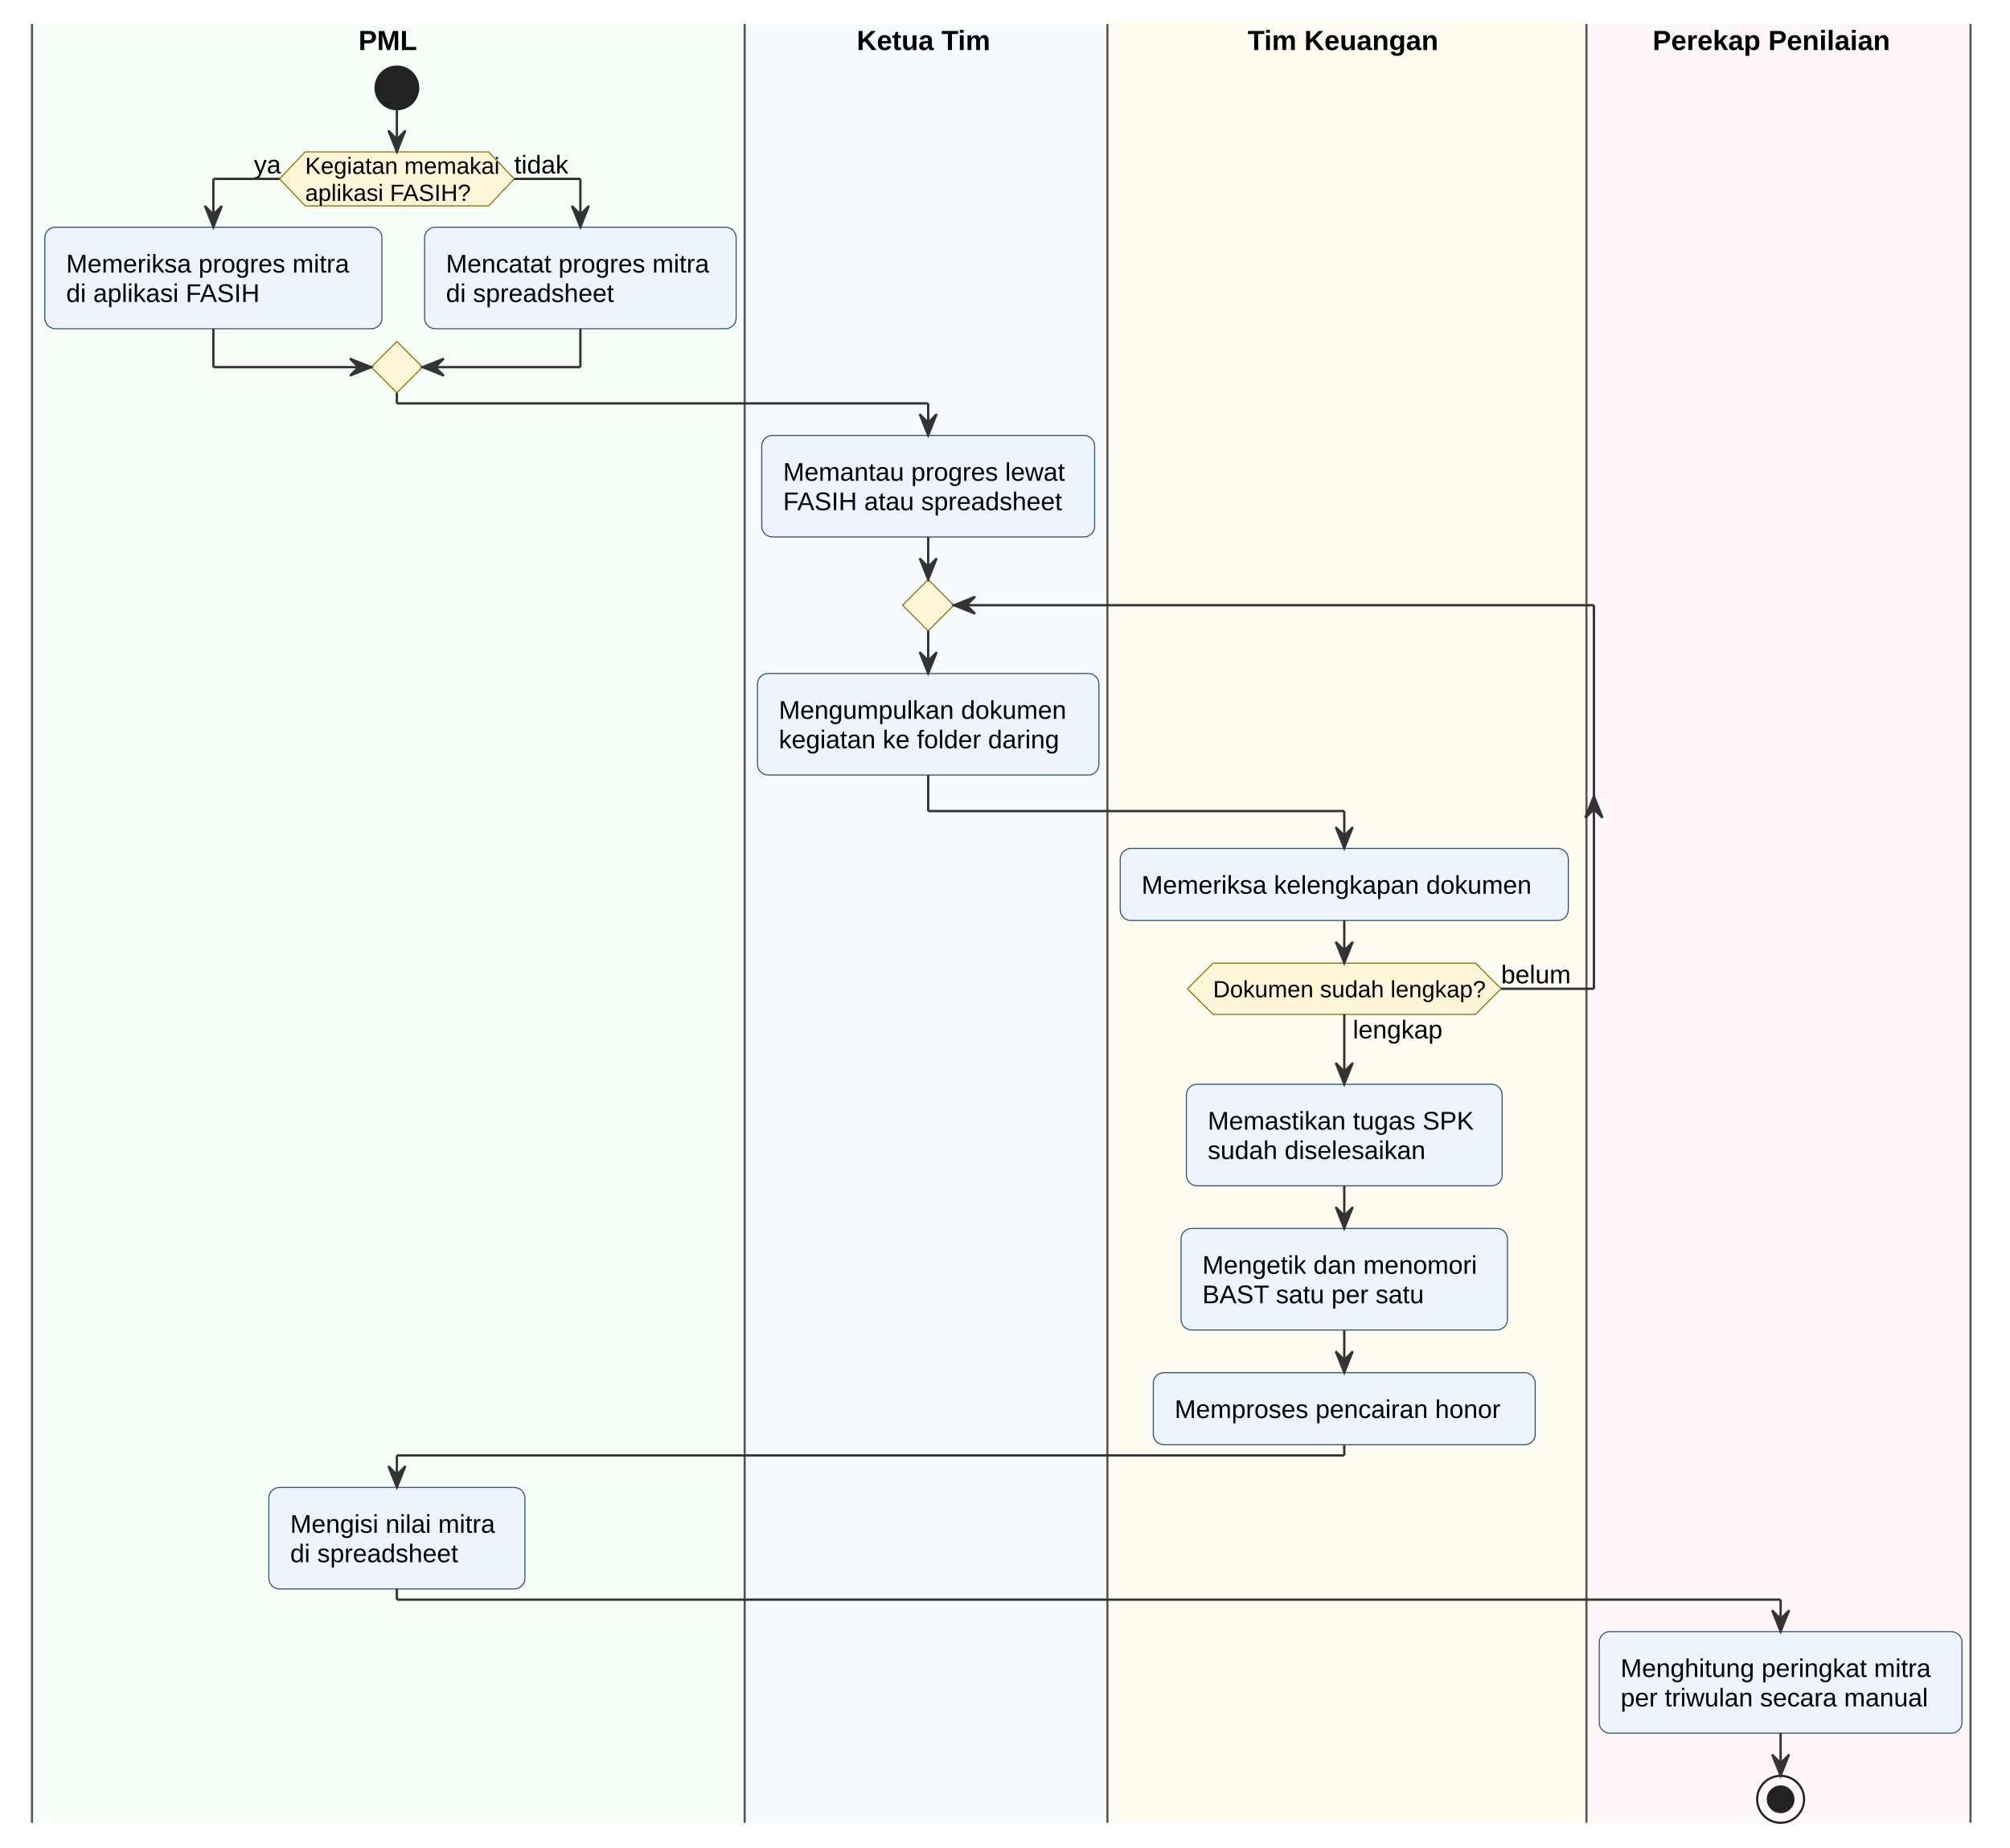
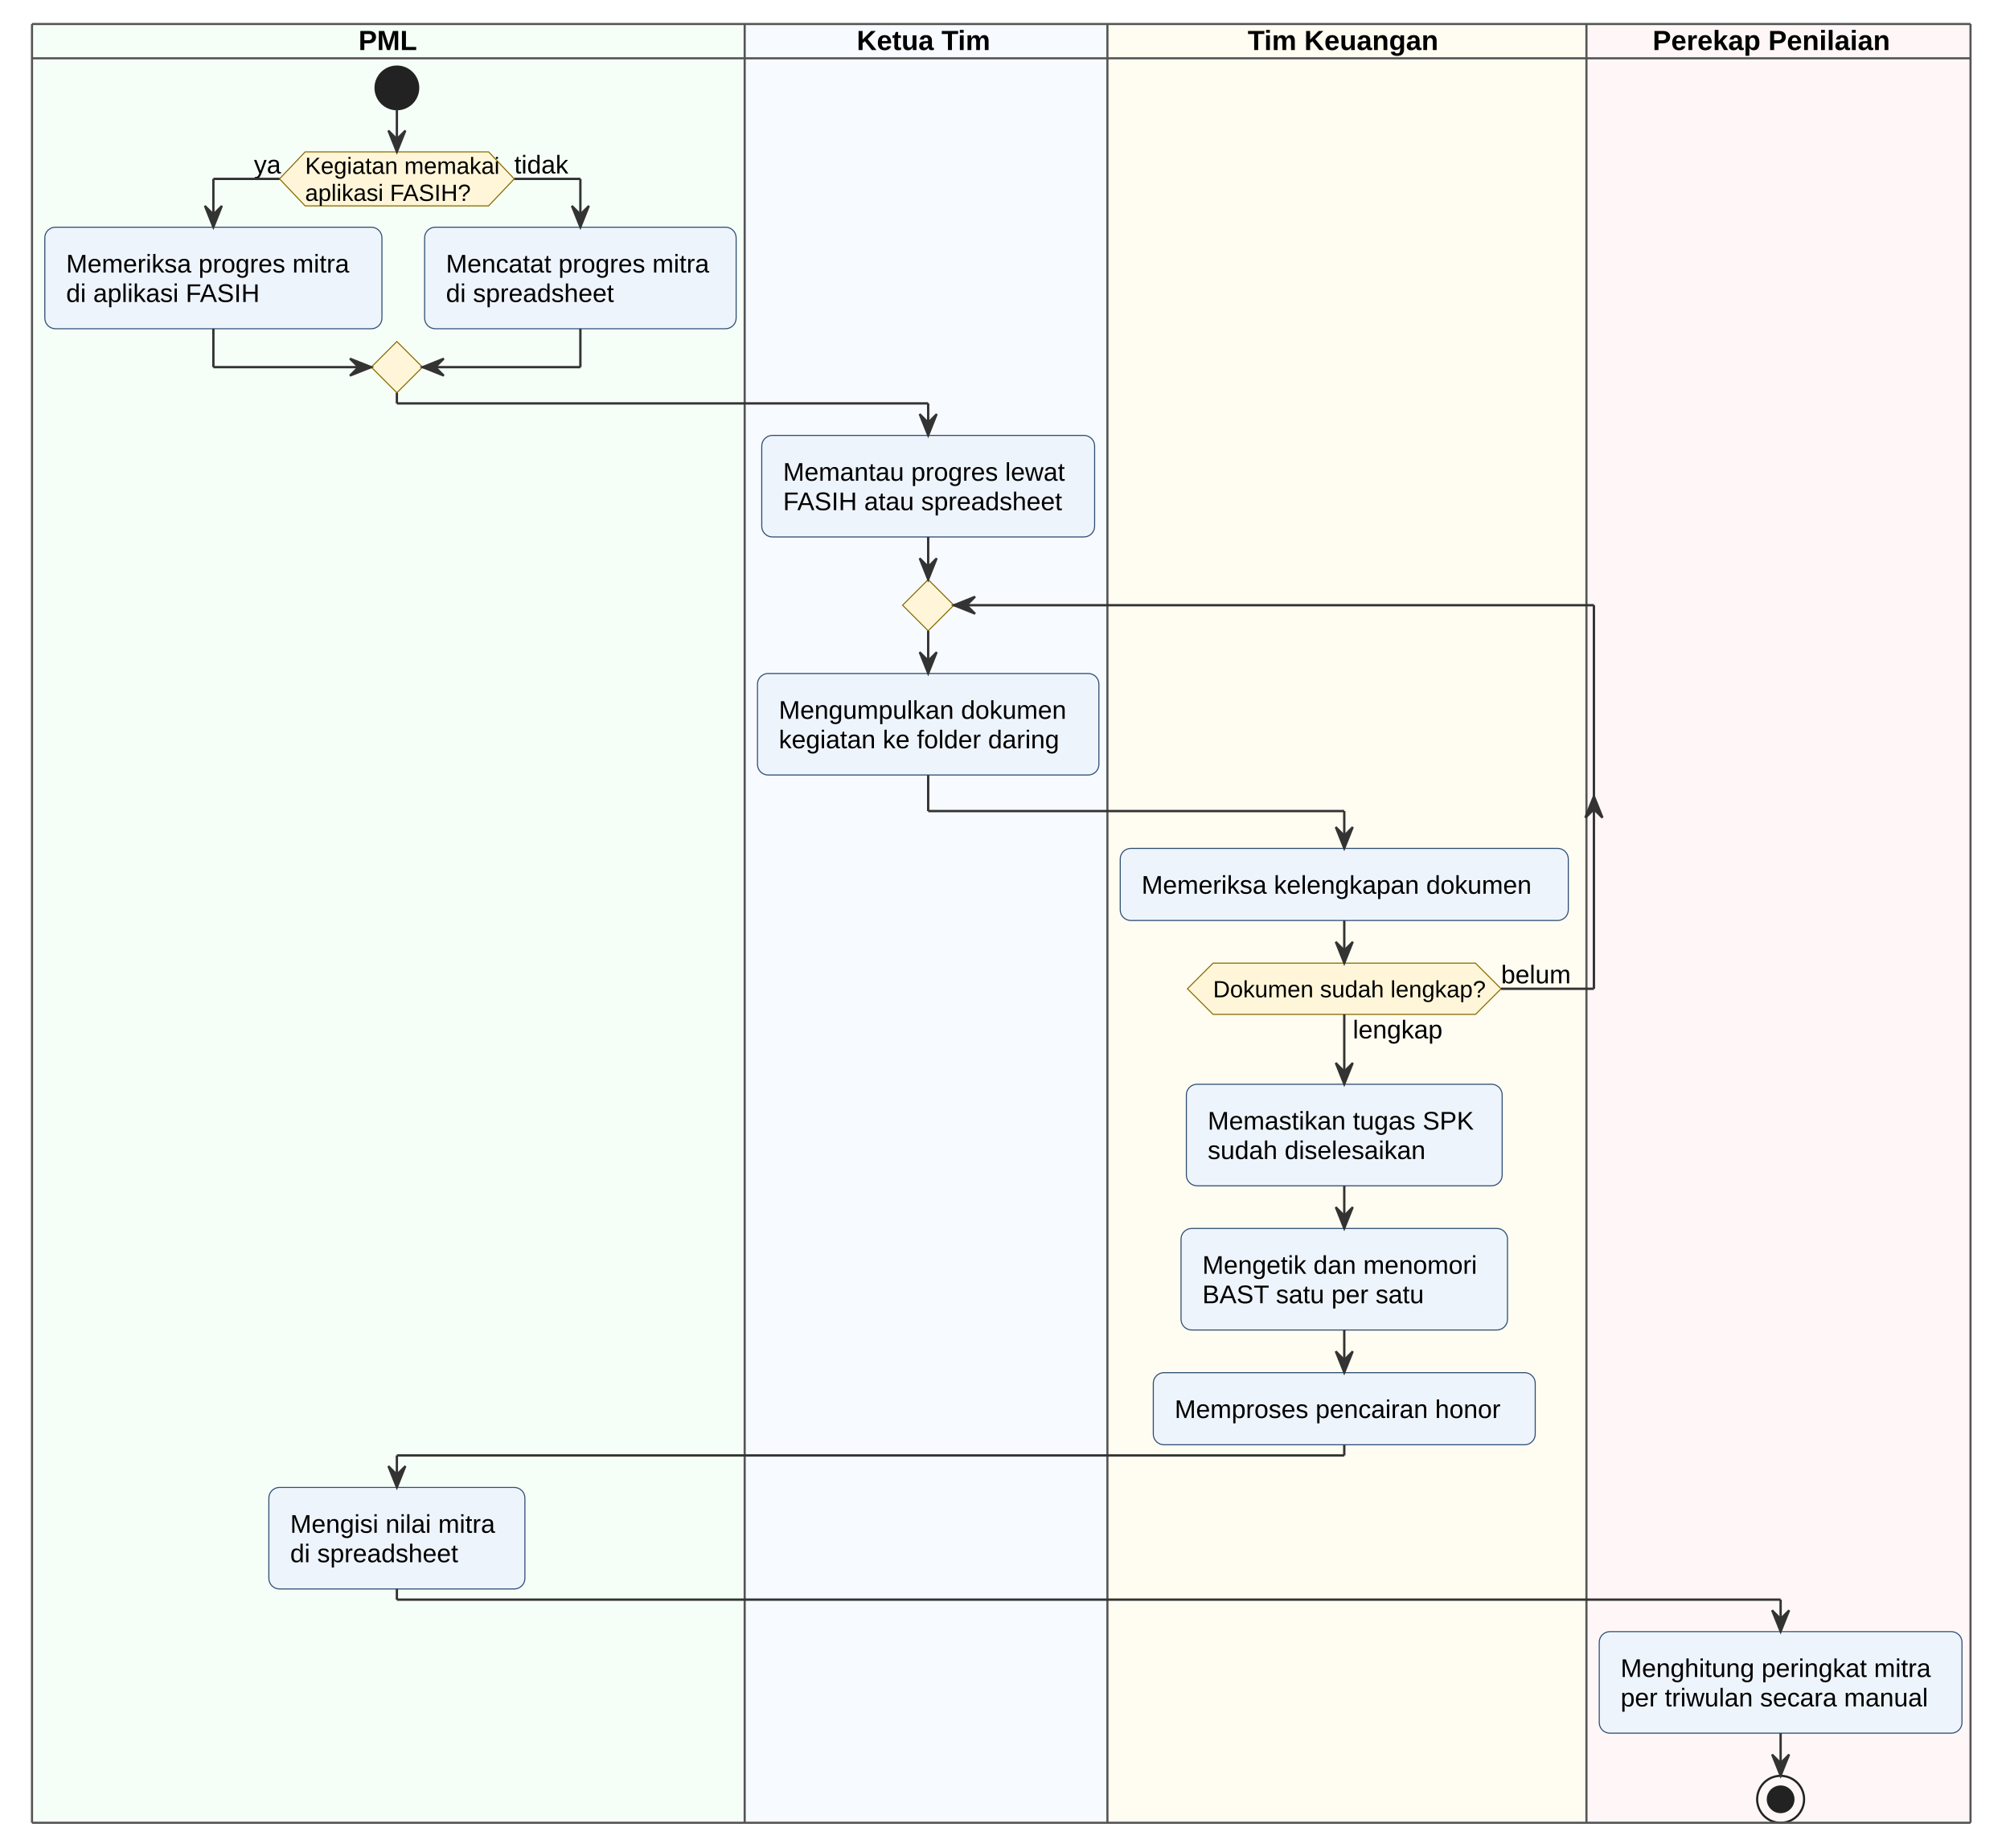
<svg xmlns="http://www.w3.org/2000/svg" contentStyleType="text/css" height="866px" preserveAspectRatio="none" style="width:942px;height:866px;background:#FFFFFF;" version="1.1" viewBox="0 0 942 866" width="942px" zoomAndPan="magnify">
  <defs />
  <g>
    <rect fill="none" height="14.949" style="stroke:none;stroke-width:1.0;" width="909.5" x="15" y="11.255" />
    <rect fill="#F6FFF7" height="843.183" style="stroke:#F6FFF7;stroke-width:1.0;" width="334" x="15" y="11.255" />
    <ellipse cx="186" cy="41.204" fill="#222222" rx="10" ry="10" style="stroke:#222222;stroke-width:1.0;" />
    <polygon fill="#FFF6D9" points="143,71.204,229,71.204,241,83.853,229,96.501,143,96.501,131,83.853,143,71.204" style="stroke:#8A6D00;stroke-width:0.5;" />
    <text fill="#000000" font-family="Arial" font-size="11" lengthAdjust="spacing" textLength="86" x="143" y="81.522">Kegiatan memakai</text>
    <text fill="#000000" font-family="Arial" font-size="11" lengthAdjust="spacing" textLength="74" x="143" y="94.17">aplikasi FASIH?</text>
    <text fill="#000000" font-family="Arial" font-size="12" lengthAdjust="spacing" textLength="12" x="119" y="81.31">ya</text>
    <text fill="#000000" font-family="Arial" font-size="12" lengthAdjust="spacing" textLength="26" x="241" y="81.31">tidak</text>
    <rect fill="#EEF4FB" height="47.598" rx="5" ry="5" style="stroke:#2F4F75;stroke-width:0.5;" width="158" x="21" y="106.501" />
    <text fill="#000000" font-family="Arial" font-size="12" lengthAdjust="spacing" textLength="138" x="31" y="127.757">Memeriksa progres mitra</text>
    <text fill="#000000" font-family="Arial" font-size="12" lengthAdjust="spacing" textLength="93" x="31" y="141.556">di aplikasi FASIH</text>
    <rect fill="#EEF4FB" height="47.598" rx="5" ry="5" style="stroke:#2F4F75;stroke-width:0.5;" width="146" x="199" y="106.501" />
    <text fill="#000000" font-family="Arial" font-size="12" lengthAdjust="spacing" textLength="126" x="209" y="127.757">Mencatat progres mitra</text>
    <text fill="#000000" font-family="Arial" font-size="12" lengthAdjust="spacing" textLength="83" x="209" y="141.556">di spreadsheet</text>
    <polygon fill="#FFF6D9" points="186,160.099,198,172.099,186,184.099,174,172.099,186,160.099" style="stroke:#8A6D00;stroke-width:0.5;" />
    <rect fill="#EEF4FB" height="47.598" rx="5" ry="5" style="stroke:#2F4F75;stroke-width:0.5;" width="120" x="126" y="697.243" />
    <text fill="#000000" font-family="Arial" font-size="12" lengthAdjust="spacing" textLength="100" x="136" y="718.499">Mengisi nilai mitra</text>
    <text fill="#000000" font-family="Arial" font-size="12" lengthAdjust="spacing" textLength="83" x="136" y="732.297">di spreadsheet</text>
    <line style="stroke:#555555;stroke-width:1.0;" x1="15" x2="15" y1="11.255" y2="854.438" />
    <rect fill="#F7FAFF" height="843.183" style="stroke:#F7FAFF;stroke-width:1.0;" width="170" x="349" y="11.255" />
    <rect fill="#EEF4FB" height="47.598" rx="5" ry="5" style="stroke:#2F4F75;stroke-width:0.5;" width="156" x="357" y="204.099" />
    <text fill="#000000" font-family="Arial" font-size="12" lengthAdjust="spacing" textLength="136" x="367" y="225.355">Memantau progres lewat</text>
    <text fill="#000000" font-family="Arial" font-size="12" lengthAdjust="spacing" textLength="134" x="367" y="239.154">FASIH atau spreadsheet</text>
    <rect fill="#EEF4FB" height="47.598" rx="5" ry="5" style="stroke:#2F4F75;stroke-width:0.5;" width="160" x="355" y="315.697" />
    <text fill="#000000" font-family="Arial" font-size="12" lengthAdjust="spacing" textLength="140" x="365" y="336.953">Mengumpulkan dokumen</text>
    <text fill="#000000" font-family="Arial" font-size="12" lengthAdjust="spacing" textLength="135" x="365" y="350.752">kegiatan ke folder daring</text>
    <polygon fill="#FFF6D9" points="435,271.697,447,283.697,435,295.697,423,283.697,435,271.697" style="stroke:#8A6D00;stroke-width:0.5;" />
    <line style="stroke:#555555;stroke-width:1.0;" x1="349" x2="349" y1="11.255" y2="854.438" />
    <rect fill="#FFFDF2" height="843.183" style="stroke:#FFFDF2;stroke-width:1.0;" width="224.5" x="519" y="11.255" />
    <rect fill="#EEF4FB" height="33.799" rx="5" ry="5" style="stroke:#2F4F75;stroke-width:0.5;" width="210" x="525" y="397.694" />
    <text fill="#000000" font-family="Arial" font-size="12" lengthAdjust="spacing" textLength="190" x="535" y="418.95">Memeriksa kelengkapan dokumen</text>
    <polygon fill="#FFF6D9" points="568.5,451.493,691.5,451.493,703.5,463.493,691.5,475.493,568.5,475.493,556.5,463.493,568.5,451.493" style="stroke:#8A6D00;stroke-width:0.5;" />
    <text fill="#000000" font-family="Arial" font-size="12" lengthAdjust="spacing" textLength="44" x="634" y="486.748">lengkap</text>
    <text fill="#000000" font-family="Arial" font-size="11" lengthAdjust="spacing" textLength="123" x="568.5" y="467.486">Dokumen sudah lengkap?</text>
    <text fill="#000000" font-family="Arial" font-size="12" lengthAdjust="spacing" textLength="35" x="703.5" y="460.95">belum</text>
    <rect fill="#EEF4FB" height="47.598" rx="5" ry="5" style="stroke:#2F4F75;stroke-width:0.5;" width="148" x="556" y="508.248" />
    <text fill="#000000" font-family="Arial" font-size="12" lengthAdjust="spacing" textLength="128" x="566" y="529.504">Memastikan tugas SPK</text>
    <text fill="#000000" font-family="Arial" font-size="12" lengthAdjust="spacing" textLength="109" x="566" y="543.303">sudah diselesaikan</text>
    <rect fill="#EEF4FB" height="47.598" rx="5" ry="5" style="stroke:#2F4F75;stroke-width:0.5;" width="153" x="553.5" y="575.846" />
    <text fill="#000000" font-family="Arial" font-size="12" lengthAdjust="spacing" textLength="133" x="563.5" y="597.102">Mengetik dan menomori</text>
    <text fill="#000000" font-family="Arial" font-size="12" lengthAdjust="spacing" textLength="105" x="563.5" y="610.901">BAST satu per satu</text>
    <rect fill="#EEF4FB" height="33.799" rx="5" ry="5" style="stroke:#2F4F75;stroke-width:0.5;" width="179" x="540.5" y="643.444" />
    <text fill="#000000" font-family="Arial" font-size="12" lengthAdjust="spacing" textLength="159" x="550.5" y="664.7">Memproses pencairan honor</text>
    <line style="stroke:#555555;stroke-width:1.0;" x1="519" x2="519" y1="11.255" y2="854.438" />
    <rect fill="#FFF7F7" height="843.183" style="stroke:#FFF7F7;stroke-width:1.0;" width="180" x="743.5" y="11.255" />
    <rect fill="#EEF4FB" height="47.598" rx="5" ry="5" style="stroke:#2F4F75;stroke-width:0.5;" width="170" x="749.5" y="764.84" />
    <text fill="#000000" font-family="Arial" font-size="12" lengthAdjust="spacing" textLength="149" x="759.5" y="786.096">Menghitung peringkat mitra</text>
    <text fill="#000000" font-family="Arial" font-size="12" lengthAdjust="spacing" textLength="150" x="759.5" y="799.895">per triwulan secara manual</text>
    <ellipse cx="834.5" cy="843.438" fill="none" rx="11" ry="11" style="stroke:#222222;stroke-width:1.0;" />
    <ellipse cx="834.5" cy="843.438" fill="#222222" rx="6" ry="6" style="stroke:#222222;stroke-width:1.0;" />
    <line style="stroke:#555555;stroke-width:1.0;" x1="743.5" x2="743.5" y1="11.255" y2="854.438" />
    <line style="stroke:#555555;stroke-width:1.0;" x1="923.5" x2="923.5" y1="11.255" y2="854.438" />
    <line style="stroke:#333333;stroke-width:1.1;" x1="131" x2="100" y1="83.853" y2="83.853" />
    <line style="stroke:#333333;stroke-width:1.1;" x1="100" x2="100" y1="83.853" y2="106.501" />
    <polygon fill="#333333" points="96,96.501,100,106.501,104,96.501,100,100.501" style="stroke:#333333;stroke-width:1.0;" />
    <line style="stroke:#333333;stroke-width:1.1;" x1="241" x2="272" y1="83.853" y2="83.853" />
    <line style="stroke:#333333;stroke-width:1.1;" x1="272" x2="272" y1="83.853" y2="106.501" />
    <polygon fill="#333333" points="268,96.501,272,106.501,276,96.501,272,100.501" style="stroke:#333333;stroke-width:1.0;" />
    <line style="stroke:#333333;stroke-width:1.1;" x1="100" x2="100" y1="154.099" y2="172.099" />
    <line style="stroke:#333333;stroke-width:1.1;" x1="100" x2="174" y1="172.099" y2="172.099" />
    <polygon fill="#333333" points="164,168.099,174,172.099,164,176.099,168,172.099" style="stroke:#333333;stroke-width:1.0;" />
    <line style="stroke:#333333;stroke-width:1.1;" x1="272" x2="272" y1="154.099" y2="172.099" />
    <line style="stroke:#333333;stroke-width:1.1;" x1="272" x2="198" y1="172.099" y2="172.099" />
    <polygon fill="#333333" points="208,168.099,198,172.099,208,176.099,204,172.099" style="stroke:#333333;stroke-width:1.0;" />
    <line style="stroke:#333333;stroke-width:1.1;" x1="186" x2="186" y1="51.204" y2="71.204" />
    <polygon fill="#333333" points="182,61.204,186,71.204,190,61.204,186,65.204" style="stroke:#333333;stroke-width:1.0;" />
    <line style="stroke:#333333;stroke-width:1.1;" x1="435" x2="435" y1="295.697" y2="315.697" />
    <polygon fill="#333333" points="431,305.697,435,315.697,439,305.697,435,309.697" style="stroke:#333333;stroke-width:1.0;" />
    <line style="stroke:#333333;stroke-width:1.1;" x1="435" x2="435" y1="251.697" y2="271.697" />
    <polygon fill="#333333" points="431,261.697,435,271.697,439,261.697,435,265.697" style="stroke:#333333;stroke-width:1.0;" />
    <line style="stroke:#333333;stroke-width:1.1;" x1="630" x2="630" y1="431.493" y2="451.493" />
    <polygon fill="#333333" points="626,441.493,630,451.493,634,441.493,630,445.493" style="stroke:#333333;stroke-width:1.0;" />
    <line style="stroke:#333333;stroke-width:1.1;" x1="630" x2="630" y1="475.493" y2="508.248" />
    <polygon fill="#333333" points="626,498.248,630,508.248,634,498.248,630,502.248" style="stroke:#333333;stroke-width:1.0;" />
    <line style="stroke:#333333;stroke-width:1.1;" x1="630" x2="630" y1="555.846" y2="575.846" />
    <polygon fill="#333333" points="626,565.846,630,575.846,634,565.846,630,569.846" style="stroke:#333333;stroke-width:1.0;" />
    <line style="stroke:#333333;stroke-width:1.1;" x1="630" x2="630" y1="623.444" y2="643.444" />
    <polygon fill="#333333" points="626,633.444,630,643.444,634,633.444,630,637.444" style="stroke:#333333;stroke-width:1.0;" />
    <line style="stroke:#333333;stroke-width:1.1;" x1="834.5" x2="834.5" y1="812.438" y2="832.438" />
    <polygon fill="#333333" points="830.5,822.438,834.5,832.438,838.5,822.438,834.5,826.438" style="stroke:#333333;stroke-width:1.0;" />
    <line style="stroke:#333333;stroke-width:1.1;" x1="186" x2="186" y1="184.099" y2="189.099" />
    <line style="stroke:#333333;stroke-width:1.1;" x1="186" x2="435" y1="189.099" y2="189.099" />
    <line style="stroke:#333333;stroke-width:1.1;" x1="435" x2="435" y1="189.099" y2="204.099" />
    <polygon fill="#333333" points="431,194.099,435,204.099,439,194.099,435,198.099" style="stroke:#333333;stroke-width:1.0;" />
    <line style="stroke:#333333;stroke-width:1.1;" x1="435" x2="435" y1="363.294" y2="380.194" />
    <line style="stroke:#333333;stroke-width:1.1;" x1="435" x2="630" y1="380.194" y2="380.194" />
    <line style="stroke:#333333;stroke-width:1.1;" x1="630" x2="630" y1="380.194" y2="397.694" />
    <polygon fill="#333333" points="626,387.694,630,397.694,634,387.694,630,391.694" style="stroke:#333333;stroke-width:1.0;" />
    <line style="stroke:#333333;stroke-width:1.1;" x1="703.5" x2="747" y1="463.493" y2="463.493" />
    <polygon fill="#333333" points="743,383.294,747,373.294,751,383.294,747,379.294" style="stroke:#333333;stroke-width:1.1;" />
    <line style="stroke:#333333;stroke-width:1.1;" x1="747" x2="747" y1="283.697" y2="463.493" />
    <line style="stroke:#333333;stroke-width:1.1;" x1="747" x2="447" y1="283.697" y2="283.697" />
    <polygon fill="#333333" points="457,279.697,447,283.697,457,287.697,453,283.697" style="stroke:#333333;stroke-width:1.0;" />
    <line style="stroke:#333333;stroke-width:1.1;" x1="630" x2="630" y1="677.243" y2="682.243" />
    <line style="stroke:#333333;stroke-width:1.1;" x1="630" x2="186" y1="682.243" y2="682.243" />
    <line style="stroke:#333333;stroke-width:1.1;" x1="186" x2="186" y1="682.243" y2="697.243" />
    <polygon fill="#333333" points="182,687.243,186,697.243,190,687.243,186,691.243" style="stroke:#333333;stroke-width:1.0;" />
    <line style="stroke:#333333;stroke-width:1.1;" x1="186" x2="186" y1="744.84" y2="749.84" />
    <line style="stroke:#333333;stroke-width:1.1;" x1="186" x2="834.5" y1="749.84" y2="749.84" />
    <line style="stroke:#333333;stroke-width:1.1;" x1="834.5" x2="834.5" y1="749.84" y2="764.84" />
    <polygon fill="#333333" points="830.5,754.84,834.5,764.84,838.5,754.84,834.5,758.84" style="stroke:#333333;stroke-width:1.0;" />
    <text fill="#000000" font-family="Arial" font-size="13" font-weight="bold" lengthAdjust="spacing" textLength="28" x="168" y="23.449">PML</text>
    <text fill="#000000" font-family="Arial" font-size="13" font-weight="bold" lengthAdjust="spacing" textLength="65" x="401.5" y="23.449">Ketua Tim</text>
    <text fill="#000000" font-family="Arial" font-size="13" font-weight="bold" lengthAdjust="spacing" textLength="93" x="584.75" y="23.449">Tim Keuangan</text>
    <text fill="#000000" font-family="Arial" font-size="13" font-weight="bold" lengthAdjust="spacing" textLength="118" x="774.5" y="23.449">Perekap Penilaian</text>
  </g>
+   <line style="stroke:#555555;stroke-width:1.0;" x1="15.0" x2="923.5" y1="11.255" y2="11.255" />
+   <line style="stroke:#555555;stroke-width:1.0;" x1="15.0" x2="923.5" y1="27.326" y2="27.326" />
+   <line style="stroke:#555555;stroke-width:1.0;" x1="15.0" x2="923.5" y1="854.438" y2="854.438" />
</svg>
